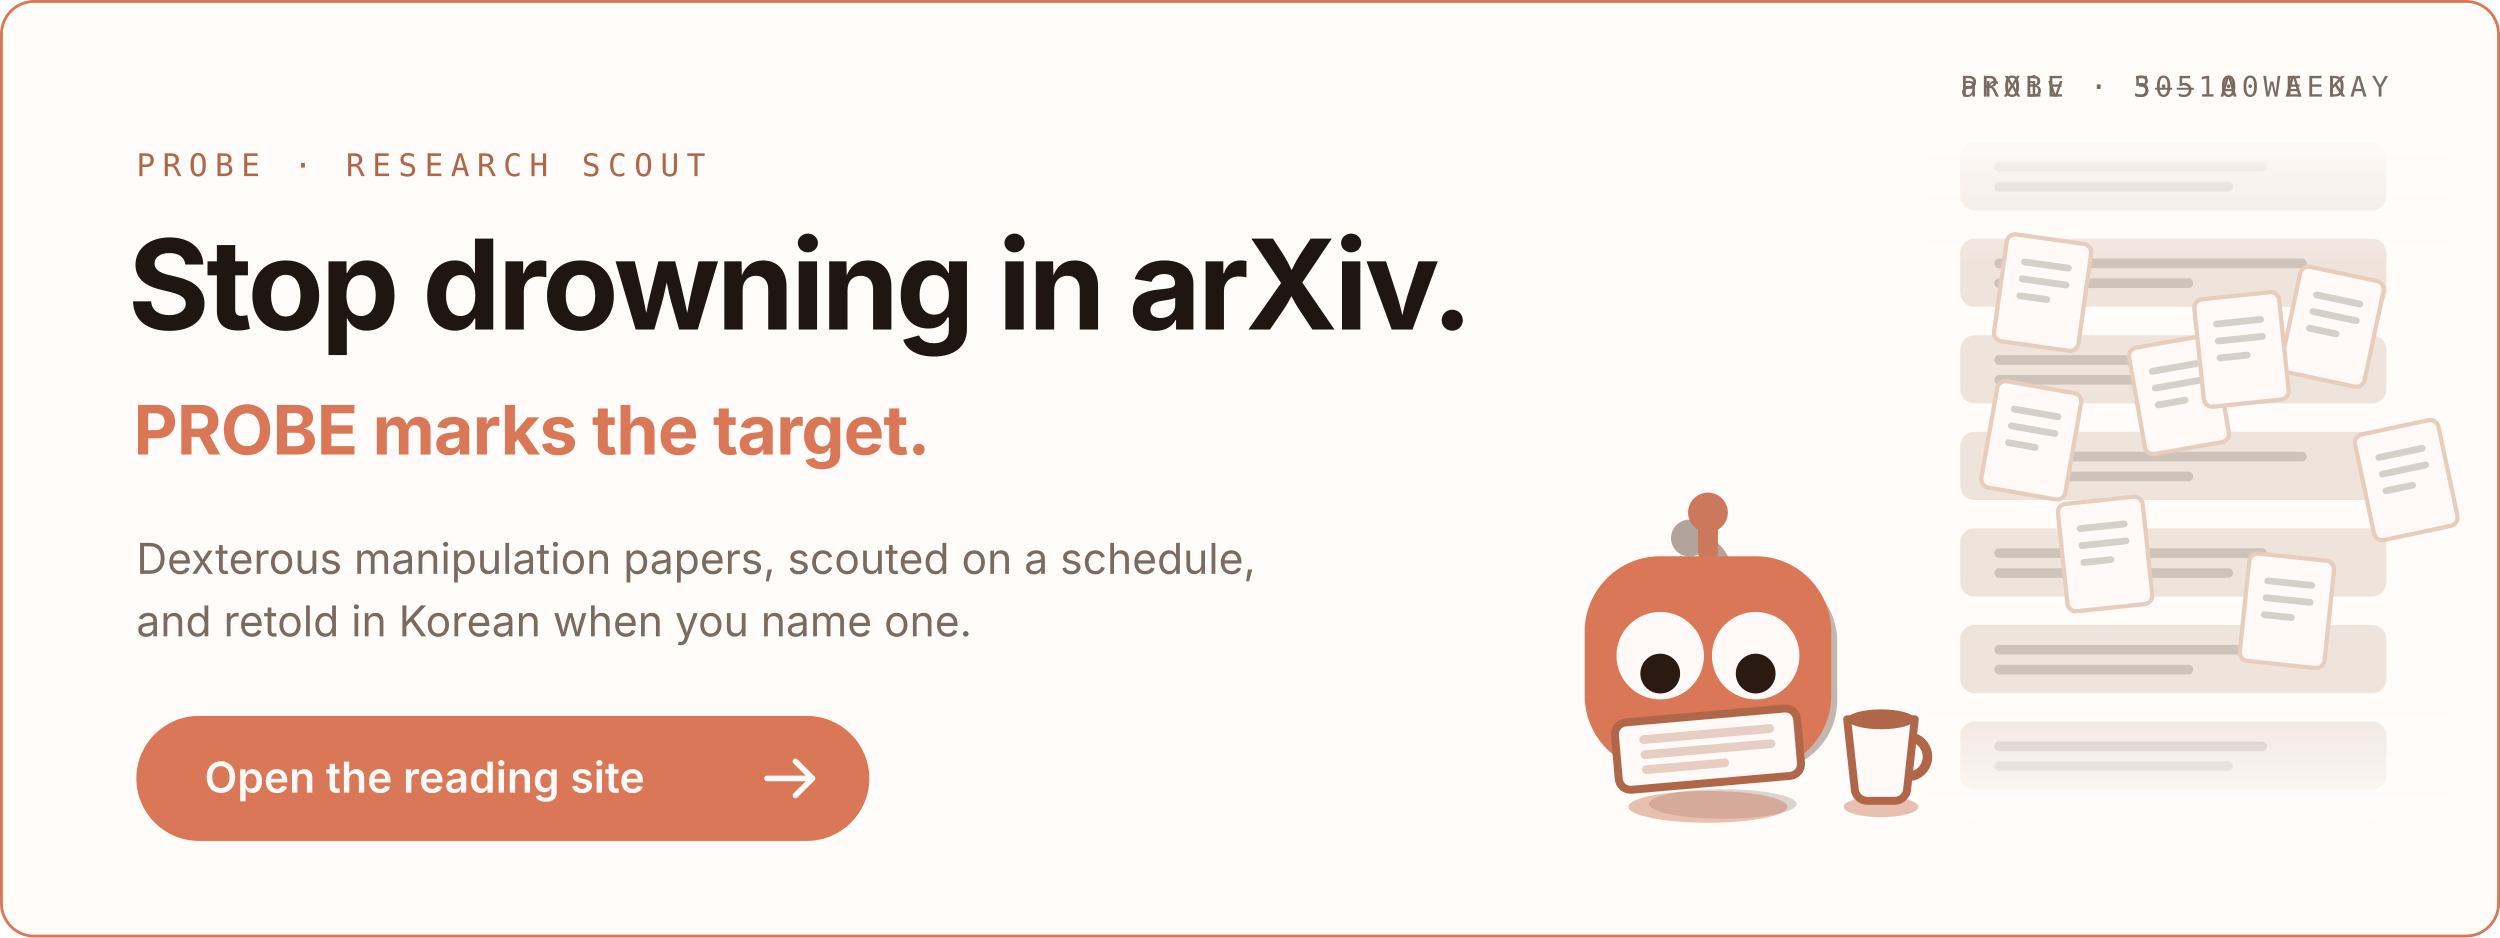
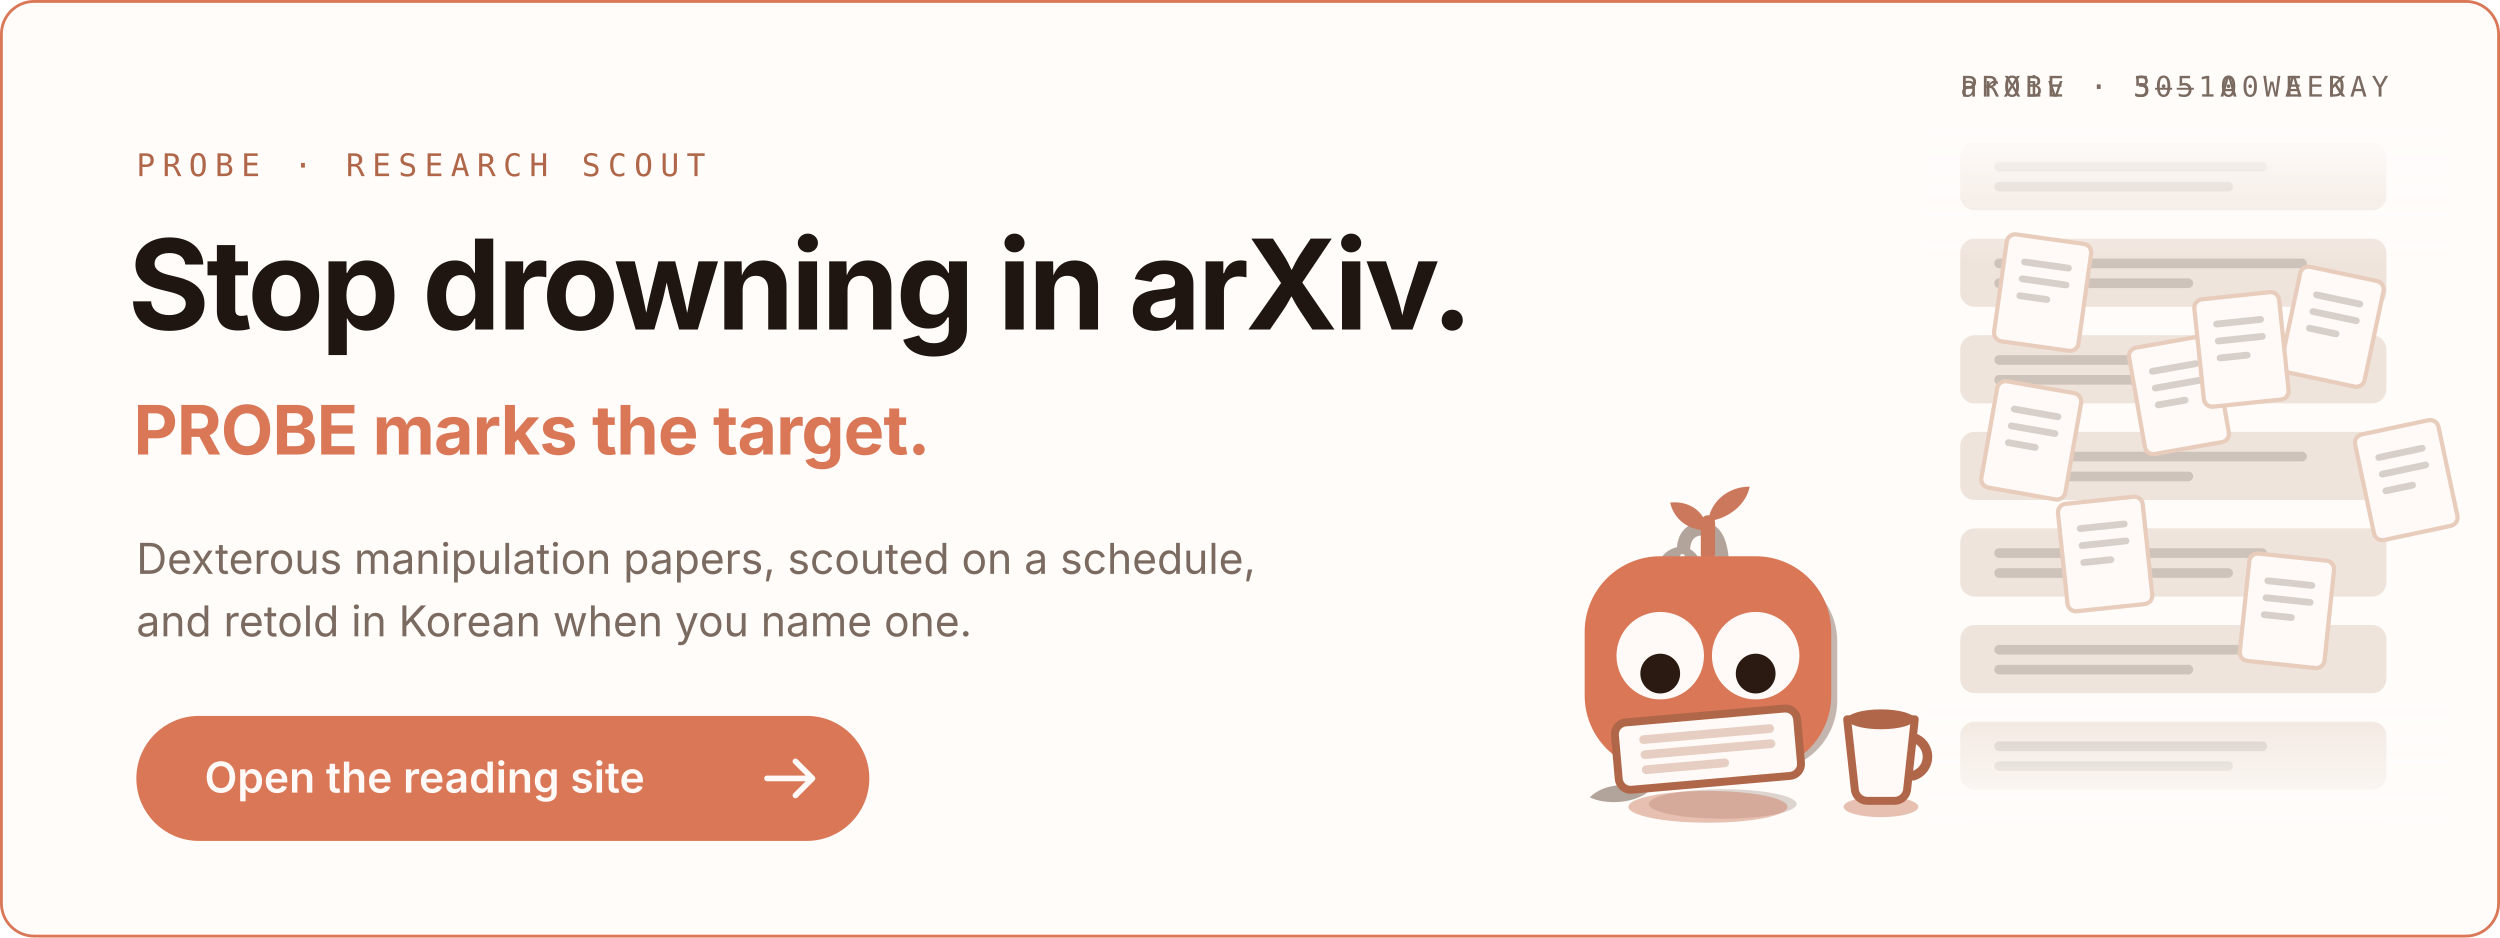
<svg xmlns="http://www.w3.org/2000/svg" width="880" height="330" viewBox="0 0 880 330" role="img" aria-label="PROBE — Stop drowning in arXiv. PROBE marks the target. Open the reading site.">
  <style>
    .hull   { fill: #D97757; }
    .iris   { fill: #FFFAF7; }
    .pupil  { fill: #2A1A12; }
-     .stalk  { stroke: #CC785C; stroke-width: 5; stroke-linecap: round; fill: none; }
-     .beacon { fill: #CC785C; }
+     .stem   { stroke: #CC785C; stroke-width: 3.6; stroke-linecap: round; fill: none; }
+     .leaf   { fill: #CC785C; }
    .page   { fill: #FFFAF7; stroke: #B06749; stroke-width: 2; }
    .line   { fill: #B06749; opacity: .3; }
    .shadow { fill: #CC785C; opacity: .45; }
    .dim    { fill: #C4B6AE; }
-     .dimst  { stroke: #B3A49B; stroke-width: 5; stroke-linecap: round; fill: none; }
+     .dimst  { stroke: #B3A49B; stroke-width: 3.6; stroke-linecap: round; fill: none; }
    .dimbe  { fill: #B3A49B; }
    .cross  { fill: none; stroke: #6B5A50; stroke-width: 3.2; stroke-linecap: round; }
    .mug    { fill: #FFFAF7; stroke: #B06749; stroke-width: 2; stroke-linejoin: round; }
    .handle { fill: none; stroke: #B06749; stroke-width: 2.4; stroke-linecap: round; }
    .brew   { fill: #B06749; }
    .steam  { fill: none; stroke: #CC785C; stroke-width: 2.2; stroke-linecap: round; opacity: 0; }
    .rig    { animation: bob 3.4s ease-in-out infinite; }
+     .sprout { transform-box: view-box; transform-origin: 48px 27px;
+               animation: sway 3.2s ease-in-out infinite; }
    .lid    { transform-box: fill-box; transform-origin: 50% 50%;
              animation: blink 7s ease-in-out infinite; }
    .readp  { animation: read 3.6s ease-in-out infinite; }
    .l1     { animation: lit 4.8s ease-in-out infinite; }
    .l2     { animation: lit 4.8s ease-in-out 1.6s infinite; }
    .l3     { animation: lit 4.8s ease-in-out 3.2s infinite; }
    .s1     { animation: steam 3.8s ease-in-out infinite; }
    .s2     { animation: steam 3.8s ease-in-out 1.9s infinite; }
    .breathe { animation: breathe 4.6s ease-in-out infinite; }
    .drift  { transform-box: fill-box; transform-origin: 50% 100%;
              animation: drift 4.6s ease-in-out infinite; }
    @keyframes bob   { 0%, 100% { transform: translateY(0); } 50% { transform: translateY(-3px); } }
+     @keyframes sway  { 0%, 100% { transform: rotate(-5deg); } 50% { transform: rotate(5deg); } }
    @keyframes blink { 0%, 44%, 50%, 100% { transform: scaleY(1); } 47% { transform: scaleY(.08); } }
    @keyframes read  { 0% { transform: translateX(-2.4px); } 72% { transform: translateX(2.4px); }
                       86%, 100% { transform: translateX(-2.4px); } }
    @keyframes lit   { 0%, 28% { opacity: .95; } 34%, 100% { opacity: .3; } }
    @keyframes steam { 0% { opacity: 0; transform: translateY(2px); } 30%, 55% { opacity: .7; }
                       100% { opacity: 0; transform: translateY(-6px); } }
    @keyframes drift { 0%, 100% { transform: rotate(-3deg); } 50% { transform: rotate(3deg); } }
    @keyframes breathe { 0%, 100% { transform: translateY(0); } 50% { transform: translateY(-1.6px); } }

    .ground { fill: #FFFCFA; }
    .edge   { fill: none; stroke: #D97757; }
    .eyebrow{ fill: #B06749; font: 11px ui-monospace, SFMono-Regular, 'SF Mono', Menlo, Consolas, monospace; letter-spacing: 2.6px; }
    .head   { fill: #1F1611; font: 700 44px system-ui, -apple-system, 'Segoe UI', 'Apple SD Gothic Neo', 'Noto Sans KR', sans-serif; letter-spacing: -1.2px; }
    .claim  { fill: #D97757; font: 700 24px system-ui, -apple-system, 'Segoe UI', 'Apple SD Gothic Neo', 'Noto Sans KR', sans-serif; letter-spacing: -.3px; }
    .sub    { fill: #7A6A60; font: 15px system-ui, -apple-system, 'Segoe UI', 'Apple SD Gothic Neo', 'Noto Sans KR', sans-serif; }
    .tag    { fill: #7A6A60; font: 10px ui-monospace, SFMono-Regular, 'SF Mono', Menlo, Consolas, monospace; letter-spacing: 1.6px; }
    .miss   { fill: #EFE4DC; }
    .missl  { fill: #7A6A60; opacity: .28; }
    .hit    { fill: #FFFAF7; stroke: #D97757; stroke-width: 1.5; }
    .hitl   { fill: #B06749; }
    .dot    { fill: #D97757; }
    .ring   { fill: none; stroke: #D97757; stroke-width: 1.5; opacity: 0;
              transform-box: fill-box; transform-origin: 50% 50%; }
    .fade0  { stop-color: #FFFCFA; stop-opacity: 1; }
    .fade1  { stop-color: #FFFCFA; stop-opacity: 0; }
    .sheet  { fill: #FFFAF7; stroke: #E8CDBD; stroke-width: 1.5; }
    .sl     { fill: #7A6A60; opacity: .3; }
    .cta    { fill: #D97757; }
    .ctat   { fill: #FFFAF7; font: 600 15px system-ui, -apple-system, 'Segoe UI', 'Apple SD Gothic Neo', 'Noto Sans KR', sans-serif; }
    .ctaa   { fill: none; stroke: #FFFAF7; stroke-width: 2; stroke-linecap: round; stroke-linejoin: round;
              animation: nudge 1.8s ease-in-out infinite; }
    .feed   { animation: scroll 25s linear infinite; }
    .mood-lost { animation: mlost 25s ease-in-out infinite; }
    .mood-read { animation: mread 25s ease-in-out infinite; }
    .feedwin   { animation: mread 25s ease-in-out infinite; }
    .rain      { animation: rain 2.4s ease-in infinite; }
    .rn1 { animation-delay: .6s; } .rn2 { animation-delay: 1.2s; } .rn3 { animation-delay: 1.8s; }
    @keyframes scroll { from { transform: translateY(0); } to { transform: translateY(-612px); } }
    @keyframes nudge  { 0%, 100% { transform: translateX(0); } 50% { transform: translateX(3px); } }
    @keyframes mlost  { 0%, 34% { opacity: 1; } 40%, 96% { opacity: 0; } 100% { opacity: 1; } }
    @keyframes mread  { 0%, 34% { opacity: 0; } 40%, 96% { opacity: 1; } 100% { opacity: 0; } }
    @keyframes rain   { 0% { transform: translateY(-40px); opacity: 0; } 20% { opacity: 1; }
                        80% { opacity: 1; } 100% { transform: translateY(40px); opacity: 0; } }
    .m11 { animation: m11 25s linear infinite; }
    @keyframes m11 { 0%, 43.79% { opacity: 0; } 44.99%, 100% { opacity: 1; } }
    .r11 { animation: r11 25s ease-out infinite; }
    @keyframes r11 { 0%, 43.79% { opacity: 0; transform: scale(.4); } 44.99% { opacity: .9; transform: scale(.6); } 48.79%, 100% { opacity: 0; transform: scale(3.6); } }
    .m13 { animation: m13 25s linear infinite; }
    @keyframes m13 { 0%, 54.9% { opacity: 0; } 56.1%, 100% { opacity: 1; } }
    .r13 { animation: r13 25s ease-out infinite; }
    @keyframes r13 { 0%, 54.9% { opacity: 0; transform: scale(.4); } 56.1% { opacity: .9; transform: scale(.6); } 59.9%, 100% { opacity: 0; transform: scale(3.6); } }
    .m15 { animation: m15 25s linear infinite; }
    @keyframes m15 { 0%, 66.01% { opacity: 0; } 67.21%, 100% { opacity: 1; } }
    .r15 { animation: r15 25s ease-out infinite; }
    @keyframes r15 { 0%, 66.01% { opacity: 0; transform: scale(.4); } 67.21% { opacity: .9; transform: scale(.6); } 71.01%, 100% { opacity: 0; transform: scale(3.6); } }
    .m17 { animation: m17 25s linear infinite; }
    @keyframes m17 { 0%, 77.12% { opacity: 0; } 78.32%, 100% { opacity: 1; } }
    .r17 { animation: r17 25s ease-out infinite; }
    @keyframes r17 { 0%, 77.12% { opacity: 0; transform: scale(.4); } 78.32% { opacity: .9; transform: scale(.6); } 82.12%, 100% { opacity: 0; transform: scale(3.6); } }
    .xk0 { transform-box: fill-box; transform-origin: 50% 50%; animation: xpulse 1.8s ease-in-out infinite; }
    .xk1 { transform-box: fill-box; transform-origin: 50% 50%; animation: xpulse 1.8s ease-in-out infinite; animation-delay: -.9s; }
    @keyframes xpulse { 0%, 100% { transform: scale(1); } 50% { transform: scale(.74); } }
    @media (prefers-reduced-motion: reduce) {
      * { animation: none !important; }
    }
  </style>
  <defs>
    <clipPath id="win">
      <rect x="678" y="46" width="184" height="244" />
    </clipPath>
    <linearGradient id="ft" x1="0" y1="0" x2="0" y2="1">
      <stop class="fade0" offset="0" />
      <stop class="fade1" offset="1" />
    </linearGradient>
    <linearGradient id="fb" x1="0" y1="1" x2="0" y2="0">
      <stop class="fade0" offset="0" />
      <stop class="fade1" offset="1" />
    </linearGradient>
  </defs>
  <rect class="ground" width="880" height="330" rx="12" />
  <rect class="edge" x=".5" y=".5" width="879" height="329" rx="11.5" />
  <text class="eyebrow" x="48" y="62">PROBE · RESEARCH SCOUT</text>
  <text class="head" x="45" y="116">Stop drowning in arXiv.</text>
  <text class="claim" x="47" y="160">PROBE marks the target.</text>
  <text class="sub" x="48" y="202">Dexterous manipulation papers, scouted on a schedule,</text>
  <text class="sub" x="48" y="224">and retold in Korean when you name one.</text>
  <rect class="cta" x="48" y="252" width="258" height="44" rx="22" />
  <text class="ctat" x="72" y="279">Open the reading site</text>
  <path class="ctaa" d="M270 274h16m-6-6 6 6-6 6" />
  <g class="feedwin" clip-path="url(#win)">
    <g class="feed">
      <rect x="690" y="50" width="150" height="24" rx="5" class="miss" />
      <rect x="702" y="57" width="96" height="3.4" rx="1.7" class="missl" />
      <rect x="702" y="64" width="84" height="3.4" rx="1.7" class="missl" />
      <rect x="690" y="84" width="150" height="24" rx="5" class="miss" />
      <rect x="702" y="91" width="110" height="3.4" rx="1.7" class="missl" />
      <rect x="702" y="98" width="70" height="3.4" rx="1.7" class="missl" />
      <rect x="690" y="118" width="150" height="24" rx="5" class="miss" />
      <rect x="702" y="125" width="96" height="3.4" rx="1.7" class="missl" />
      <rect x="702" y="132" width="84" height="3.4" rx="1.7" class="missl" />
      <rect x="690" y="152" width="150" height="24" rx="5" class="miss" />
      <rect x="702" y="159" width="110" height="3.4" rx="1.7" class="missl" />
      <rect x="702" y="166" width="70" height="3.4" rx="1.7" class="missl" />
      <rect x="690" y="186" width="150" height="24" rx="5" class="miss" />
      <rect x="702" y="193" width="96" height="3.4" rx="1.7" class="missl" />
      <rect x="702" y="200" width="84" height="3.4" rx="1.7" class="missl" />
      <rect x="690" y="220" width="150" height="24" rx="5" class="miss" />
      <rect x="702" y="227" width="110" height="3.4" rx="1.7" class="missl" />
      <rect x="702" y="234" width="70" height="3.4" rx="1.7" class="missl" />
      <rect x="690" y="254" width="150" height="24" rx="5" class="miss" />
      <rect x="702" y="261" width="96" height="3.4" rx="1.7" class="missl" />
      <rect x="702" y="268" width="84" height="3.4" rx="1.7" class="missl" />
      <rect x="690" y="288" width="150" height="24" rx="5" class="miss" />
      <rect x="702" y="295" width="110" height="3.4" rx="1.7" class="missl" />
      <rect x="702" y="302" width="70" height="3.4" rx="1.7" class="missl" />
      <rect x="690" y="322" width="150" height="24" rx="5" class="miss" />
      <rect x="702" y="329" width="96" height="3.4" rx="1.7" class="missl" />
      <rect x="702" y="336" width="84" height="3.4" rx="1.7" class="missl" />
      <rect x="690" y="356" width="150" height="24" rx="5" class="miss" />
      <rect x="702" y="363" width="110" height="3.4" rx="1.7" class="missl" />
      <rect x="702" y="370" width="70" height="3.4" rx="1.7" class="missl" />
      <rect x="690" y="390" width="150" height="24" rx="5" class="miss" />
      <rect x="702" y="397" width="96" height="3.4" rx="1.7" class="missl" />
      <rect x="702" y="404" width="84" height="3.4" rx="1.7" class="missl" />
      <rect x="690" y="424" width="150" height="24" rx="5" class="miss" />
      <rect x="702" y="431" width="110" height="3.4" rx="1.7" class="missl" />
      <rect x="702" y="438" width="70" height="3.4" rx="1.7" class="missl" />
      <g class="m11">
        <rect x="690" y="424" width="150" height="24" rx="5" class="hit" />
        <circle cx="703" cy="436" r="4" class="dot" />
        <rect x="714" y="431" width="96" height="3.4" rx="1.7" class="hitl" />
        <rect x="714" y="438" width="62" height="3.4" rx="1.7" class="hitl" opacity=".5" />
      </g>
      <circle class="ring r11" cx="703" cy="436" r="4" />
      <rect x="690" y="458" width="150" height="24" rx="5" class="miss" />
      <rect x="702" y="465" width="96" height="3.4" rx="1.7" class="missl" />
      <rect x="702" y="472" width="84" height="3.4" rx="1.7" class="missl" />
      <rect x="690" y="492" width="150" height="24" rx="5" class="miss" />
      <rect x="702" y="499" width="110" height="3.4" rx="1.7" class="missl" />
      <rect x="702" y="506" width="70" height="3.4" rx="1.7" class="missl" />
      <g class="m13">
        <rect x="690" y="492" width="150" height="24" rx="5" class="hit" />
        <circle cx="703" cy="504" r="4" class="dot" />
        <rect x="714" y="499" width="96" height="3.4" rx="1.7" class="hitl" />
        <rect x="714" y="506" width="62" height="3.4" rx="1.7" class="hitl" opacity=".5" />
      </g>
      <circle class="ring r13" cx="703" cy="504" r="4" />
      <rect x="690" y="526" width="150" height="24" rx="5" class="miss" />
      <rect x="702" y="533" width="96" height="3.4" rx="1.7" class="missl" />
      <rect x="702" y="540" width="84" height="3.4" rx="1.7" class="missl" />
      <rect x="690" y="560" width="150" height="24" rx="5" class="miss" />
      <rect x="702" y="567" width="110" height="3.4" rx="1.7" class="missl" />
      <rect x="702" y="574" width="70" height="3.4" rx="1.7" class="missl" />
      <g class="m15">
        <rect x="690" y="560" width="150" height="24" rx="5" class="hit" />
        <circle cx="703" cy="572" r="4" class="dot" />
        <rect x="714" y="567" width="96" height="3.4" rx="1.7" class="hitl" />
        <rect x="714" y="574" width="62" height="3.4" rx="1.7" class="hitl" opacity=".5" />
      </g>
      <circle class="ring r15" cx="703" cy="572" r="4" />
      <rect x="690" y="594" width="150" height="24" rx="5" class="miss" />
      <rect x="702" y="601" width="96" height="3.4" rx="1.7" class="missl" />
      <rect x="702" y="608" width="84" height="3.4" rx="1.7" class="missl" />
      <rect x="690" y="628" width="150" height="24" rx="5" class="miss" />
      <rect x="702" y="635" width="110" height="3.4" rx="1.7" class="missl" />
      <rect x="702" y="642" width="70" height="3.4" rx="1.7" class="missl" />
      <g class="m17">
        <rect x="690" y="628" width="150" height="24" rx="5" class="hit" />
        <circle cx="703" cy="640" r="4" class="dot" />
        <rect x="714" y="635" width="96" height="3.4" rx="1.7" class="hitl" />
        <rect x="714" y="642" width="62" height="3.4" rx="1.7" class="hitl" opacity=".5" />
      </g>
      <circle class="ring r17" cx="703" cy="640" r="4" />
      <rect x="690" y="662" width="150" height="24" rx="5" class="miss" />
      <rect x="702" y="669" width="96" height="3.4" rx="1.7" class="missl" />
      <rect x="702" y="676" width="84" height="3.4" rx="1.7" class="missl" />
      <rect x="690" y="696" width="150" height="24" rx="5" class="miss" />
      <rect x="702" y="703" width="110" height="3.4" rx="1.7" class="missl" />
      <rect x="702" y="710" width="70" height="3.4" rx="1.7" class="missl" />
      <rect x="690" y="730" width="150" height="24" rx="5" class="miss" />
      <rect x="702" y="737" width="96" height="3.4" rx="1.7" class="missl" />
      <rect x="702" y="744" width="84" height="3.4" rx="1.7" class="missl" />
      <rect x="690" y="764" width="150" height="24" rx="5" class="miss" />
      <rect x="702" y="771" width="110" height="3.4" rx="1.7" class="missl" />
      <rect x="702" y="778" width="70" height="3.4" rx="1.7" class="missl" />
      <rect x="690" y="798" width="150" height="24" rx="5" class="miss" />
      <rect x="702" y="805" width="96" height="3.4" rx="1.7" class="missl" />
      <rect x="702" y="812" width="84" height="3.4" rx="1.7" class="missl" />
      <rect x="690" y="832" width="150" height="24" rx="5" class="miss" />
      <rect x="702" y="839" width="110" height="3.4" rx="1.7" class="missl" />
      <rect x="702" y="846" width="70" height="3.4" rx="1.7" class="missl" />
      <rect x="690" y="866" width="150" height="24" rx="5" class="miss" />
      <rect x="702" y="873" width="96" height="3.4" rx="1.7" class="missl" />
      <rect x="702" y="880" width="84" height="3.4" rx="1.7" class="missl" />
      <rect x="690" y="900" width="150" height="24" rx="5" class="miss" />
      <rect x="702" y="907" width="110" height="3.4" rx="1.7" class="missl" />
      <rect x="702" y="914" width="70" height="3.4" rx="1.7" class="missl" />
      <rect x="690" y="934" width="150" height="24" rx="5" class="miss" />
      <rect x="702" y="941" width="96" height="3.4" rx="1.7" class="missl" />
      <rect x="702" y="948" width="84" height="3.4" rx="1.7" class="missl" />
      <rect x="690" y="968" width="150" height="24" rx="5" class="miss" />
      <rect x="702" y="975" width="110" height="3.4" rx="1.7" class="missl" />
      <rect x="702" y="982" width="70" height="3.4" rx="1.7" class="missl" />
      <rect x="690" y="1002" width="150" height="24" rx="5" class="miss" />
      <rect x="702" y="1009" width="96" height="3.4" rx="1.7" class="missl" />
      <rect x="702" y="1016" width="84" height="3.4" rx="1.7" class="missl" />
      <rect x="690" y="1036" width="150" height="24" rx="5" class="miss" />
      <rect x="702" y="1043" width="110" height="3.4" rx="1.7" class="missl" />
      <rect x="702" y="1050" width="70" height="3.4" rx="1.7" class="missl" />
      <rect x="690" y="1070" width="150" height="24" rx="5" class="miss" />
      <rect x="702" y="1077" width="96" height="3.4" rx="1.7" class="missl" />
      <rect x="702" y="1084" width="84" height="3.4" rx="1.7" class="missl" />
      <rect x="690" y="1104" width="150" height="24" rx="5" class="miss" />
      <rect x="702" y="1111" width="110" height="3.4" rx="1.7" class="missl" />
      <rect x="702" y="1118" width="70" height="3.4" rx="1.7" class="missl" />
      <rect x="690" y="1138" width="150" height="24" rx="5" class="miss" />
      <rect x="702" y="1145" width="96" height="3.4" rx="1.7" class="missl" />
      <rect x="702" y="1152" width="84" height="3.4" rx="1.7" class="missl" />
      <rect x="690" y="1172" width="150" height="24" rx="5" class="miss" />
      <rect x="702" y="1179" width="110" height="3.4" rx="1.7" class="missl" />
      <rect x="702" y="1186" width="70" height="3.4" rx="1.7" class="missl" />
      <rect x="690" y="1206" width="150" height="24" rx="5" class="miss" />
      <rect x="702" y="1213" width="96" height="3.4" rx="1.7" class="missl" />
      <rect x="702" y="1220" width="84" height="3.4" rx="1.7" class="missl" />
      <rect x="690" y="1240" width="150" height="24" rx="5" class="miss" />
      <rect x="702" y="1247" width="110" height="3.4" rx="1.7" class="missl" />
      <rect x="702" y="1254" width="70" height="3.4" rx="1.7" class="missl" />
    </g>
    <rect x="678" y="46" width="184" height="46" fill="url(#ft)" />
    <rect x="678" y="244" width="184" height="46" fill="url(#fb)" />
  </g>
  <text class="tag mood-lost" x="690" y="34">arXiv · 50–100 A DAY</text>
  <text class="tag mood-read" x="690" y="34">PROBE · 3–5 A WEEK</text>
  <g class="mood-lost">
    <g transform="translate(544 166) scale(1.3)">
      <ellipse class="dimbe" opacity=".45" cx="48" cy="90" rx="20" ry="4" />
+       <path class="dimbe" d="M12 88.2 C16 84.2, 23.4 84, 27.6 86.9 C23.4 90, 16 90.2, 12 88.2 Z" />
      <g class="drift">
-         <path class="dimst" d="M48 26 q-2 -6 -8 -7" />
-         <circle class="dimbe" cx="39" cy="18" r="5" />
+         <path class="dimst" d="M48 27.5 C48 20, 46.5 15.5, 42.5 15.5 C39.2 15.5, 37.6 17.8, 37.4 20.6" />
+         <path class="dimbe" d="M37.4 20.2 C33.6 20.4, 30.8 22.6, 30.4 26.2 C34 26.2, 36.8 23.8, 37.4 20.2 Z" />
+         <path class="dimbe" d="M37.4 20.2 C40.6 21.2, 42.4 23.8, 42.2 27 C39 26.2, 37.2 23.6, 37.4 20.2 Z" />
        <rect class="dim" x="17" y="27" width="62" height="54" rx="19" />
        <circle class="iris" cx="36" cy="52" r="10.5" />
        <g class="xk0">
          <path class="cross" d="M30.5 46.5 L41.5 57.5 M41.5 46.5 L30.5 57.5" />
        </g>
        <circle class="iris" cx="60" cy="52" r="10.5" />
        <g class="xk1">
          <path class="cross" d="M54.5 46.5 L65.5 57.5 M65.5 46.5 L54.5 57.5" />
        </g>
      </g>
    </g>
    <g class="rain rn0" transform="rotate(8 719 103)">
      <rect class="sheet" x="704" y="84" width="30" height="38" rx="3" />
      <rect class="sl" x="710" y="92" width="18" height="2.4" rx="1.2" />
      <rect class="sl" x="710" y="98" width="18" height="2.4" rx="1.2" />
      <rect class="sl" x="710" y="104" width="12" height="2.4" rx="1.2" />
    </g>
    <g class="rain rn1" transform="rotate(-10 767 139)">
      <rect class="sheet" x="752" y="120" width="30" height="38" rx="3" />
      <rect class="sl" x="758" y="128" width="18" height="2.4" rx="1.2" />
      <rect class="sl" x="758" y="134" width="18" height="2.4" rx="1.2" />
      <rect class="sl" x="758" y="140" width="12" height="2.4" rx="1.2" />
    </g>
    <g class="rain rn2" transform="rotate(12 821 115)">
      <rect class="sheet" x="806" y="96" width="30" height="38" rx="3" />
      <rect class="sl" x="812" y="104" width="18" height="2.4" rx="1.2" />
      <rect class="sl" x="812" y="110" width="18" height="2.4" rx="1.2" />
      <rect class="sl" x="812" y="116" width="12" height="2.4" rx="1.2" />
    </g>
    <g class="rain rn3" transform="rotate(-6 789 123)">
      <rect class="sheet" x="774" y="104" width="30" height="38" rx="3" />
      <rect class="sl" x="780" y="112" width="18" height="2.4" rx="1.2" />
      <rect class="sl" x="780" y="118" width="18" height="2.4" rx="1.2" />
      <rect class="sl" x="780" y="124" width="12" height="2.4" rx="1.2" />
    </g>
    <g class="rain rn0" transform="rotate(-6 741 195)">
      <rect class="sheet" x="726" y="176" width="30" height="38" rx="3" />
      <rect class="sl" x="732" y="184" width="18" height="2.4" rx="1.2" />
      <rect class="sl" x="732" y="190" width="18" height="2.4" rx="1.2" />
      <rect class="sl" x="732" y="196" width="12" height="2.4" rx="1.2" />
    </g>
    <g class="rain rn1" transform="rotate(6 805 215)">
      <rect class="sheet" x="790" y="196" width="30" height="38" rx="3" />
      <rect class="sl" x="796" y="204" width="18" height="2.4" rx="1.2" />
      <rect class="sl" x="796" y="210" width="18" height="2.4" rx="1.2" />
      <rect class="sl" x="796" y="216" width="12" height="2.4" rx="1.2" />
    </g>
    <g class="rain rn2" transform="rotate(-12 847 169)">
      <rect class="sheet" x="832" y="150" width="30" height="38" rx="3" />
      <rect class="sl" x="838" y="158" width="18" height="2.4" rx="1.2" />
      <rect class="sl" x="838" y="164" width="18" height="2.4" rx="1.2" />
      <rect class="sl" x="838" y="170" width="12" height="2.4" rx="1.2" />
    </g>
    <g class="rain rn3" transform="rotate(10 715 155)">
      <rect class="sheet" x="700" y="136" width="30" height="38" rx="3" />
      <rect class="sl" x="706" y="144" width="18" height="2.4" rx="1.2" />
      <rect class="sl" x="706" y="150" width="18" height="2.4" rx="1.2" />
      <rect class="sl" x="706" y="156" width="12" height="2.4" rx="1.2" />
    </g>
  </g>
  <g class="mood-read">
    <g transform="translate(534 158) scale(1.4)">
      <ellipse class="shadow" cx="48" cy="90" rx="20" ry="4" />
      <g class="rig">
-         <path class="stalk" d="M48 26 V19" />
-         <circle class="beacon" cx="48" cy="16" r="5" />
+         <g class="sprout">
+           <path class="stem" d="M48 26.5 V18.5" />
+           <path class="leaf" d="M48 20.5 C43 20.6, 39.4 17.6, 38.5 13.5 C43.2 13, 47.2 15.6, 48 20.5 Z" />
+           <path class="leaf" d="M48 18.2 C53.2 17.6, 57.6 14, 58.5 9.5 C53.2 9.5, 48.8 13, 48 18.2 Z" />
+         </g>
        <rect class="hull" x="17" y="27" width="62" height="54" rx="19" />
        <g class="lid">
          <circle class="iris" cx="36" cy="52" r="11" />
          <g class="readp">
            <circle class="pupil" cx="36" cy="56.5" r="5" />
          </g>
        </g>
        <g class="lid">
          <circle class="iris" cx="60" cy="52" r="11" />
          <g class="readp">
            <circle class="pupil" cx="60" cy="56.5" r="5" />
          </g>
        </g>
        <g transform="rotate(-5 48 75.5)">
          <rect class="page" x="25" y="67" width="46" height="17" rx="3" />
          <rect class="line l1" x="31" y="70.6" width="34" height="2.2" rx="1.1" />
          <rect class="line l2" x="31" y="74.4" width="34" height="2.2" rx="1.1" />
          <rect class="line l3" x="31" y="78.2" width="22" height="2.2" rx="1.1" />
        </g>
      </g>
      <g>
        <ellipse class="shadow" cx="91.5" cy="90" rx="9.4" ry="2.6" />
        <path class="steam s1" d="M87.6 63 c-3 -3.2 3 -5.2 0 -8.6" />
        <path class="steam s2" d="M95 62 c-3 -3.2 3 -5.2 0 -8.6" />
        <path class="handle" d="M99.6 72.6 a5 5 0 0 1 0 9.6" />
        <path class="mug" d="M83 68 h17 l-1.9 17.4 a3.2 3.2 0 0 1 -3.2 3.1 h-6.8 a3.2 3.2 0 0 1 -3.2 -3.1 Z" />
        <ellipse class="brew" cx="91.5" cy="68" rx="8.5" ry="2.5" />
      </g>
    </g>
  </g>
</svg>
